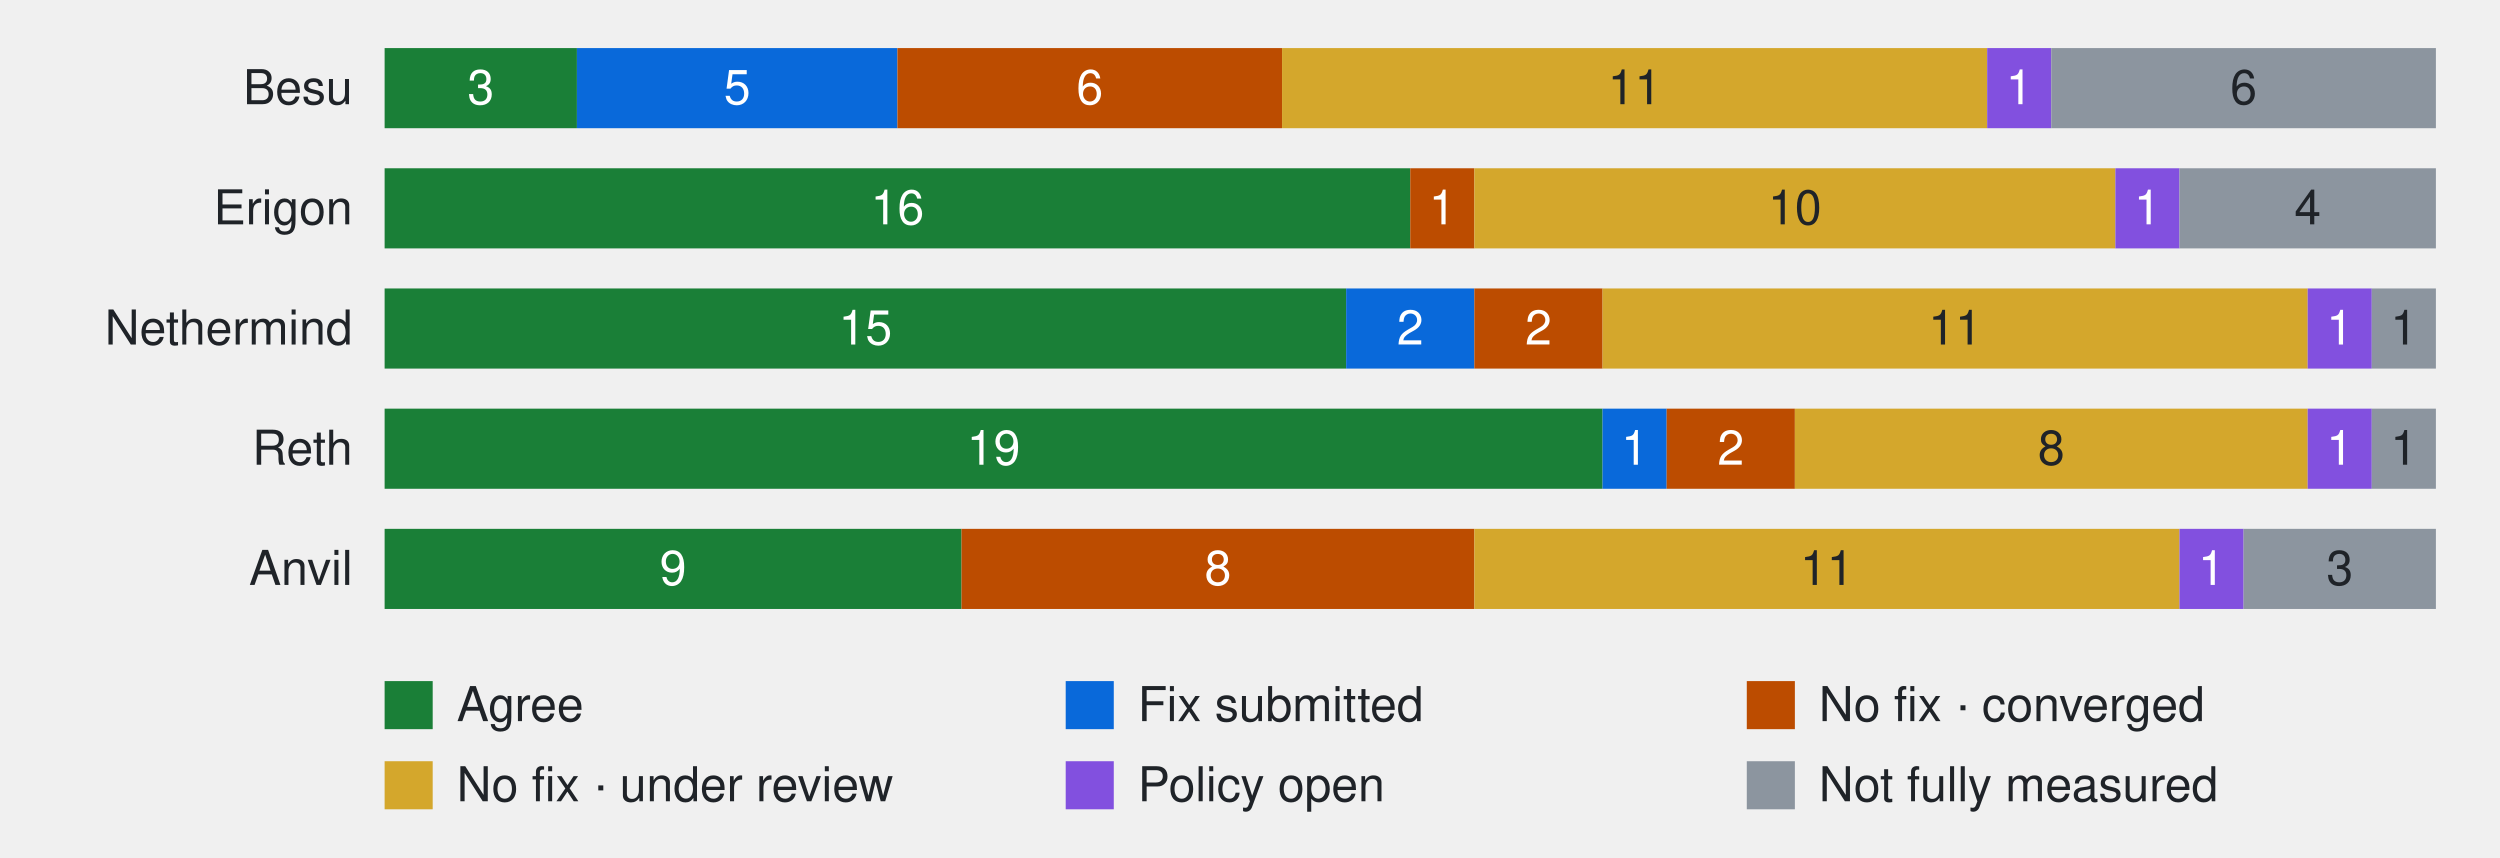
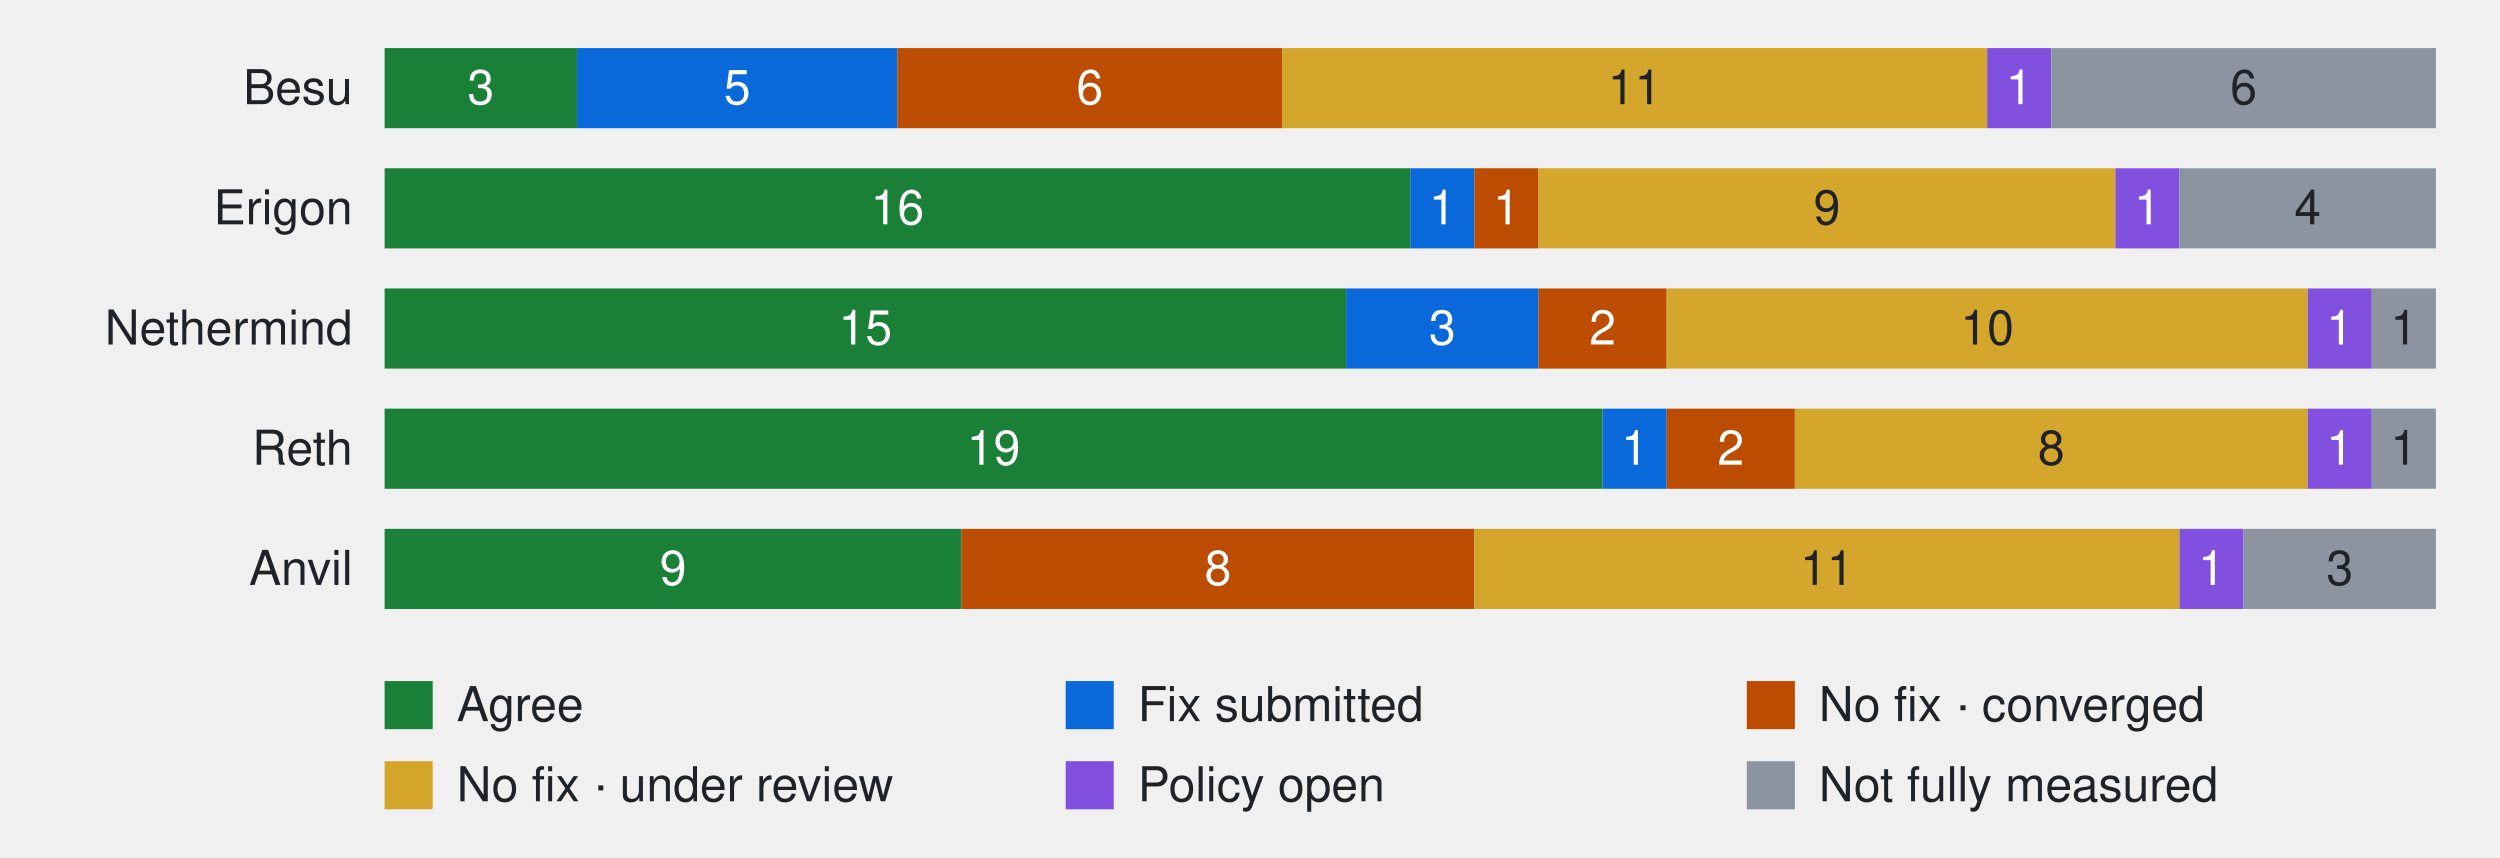
<svg xmlns="http://www.w3.org/2000/svg" width="624" height="214" viewBox="0 0 624 214" role="img" aria-labelledby="title">
  <style>text{font-family:-apple-system,BlinkMacSystemFont,"Segoe UI",Helvetica,Arial,sans-serif;font-size:12px}.label{fill:#1f2328}@media (prefers-color-scheme:dark){.label{fill:#e6edf3}}</style>
  <text class="label" x="88" y="26" text-anchor="end">Besu</text>
  <rect x="96" y="12" width="48" height="20" fill="#1a7f37" />
  <text x="120" y="26" text-anchor="middle" fill="#ffffff">3</text>
  <rect x="144" y="12" width="80" height="20" fill="#0969da" />
  <text x="184" y="26" text-anchor="middle" fill="#ffffff">5</text>
  <rect x="224" y="12" width="96" height="20" fill="#bc4c00" />
  <text x="272" y="26" text-anchor="middle" fill="#ffffff">6</text>
  <rect x="320" y="12" width="176" height="20" fill="#d4a72c" />
  <text x="408" y="26" text-anchor="middle" fill="#1f2328">11</text>
  <rect x="496" y="12" width="16" height="20" fill="#8250df" />
  <text x="504" y="26" text-anchor="middle" fill="#ffffff">1</text>
  <rect x="512" y="12" width="96" height="20" fill="#8c959f" />
  <text x="560" y="26" text-anchor="middle" fill="#1f2328">6</text>
  <text class="label" x="88" y="56" text-anchor="end">Erigon</text>
  <rect x="96" y="42" width="256" height="20" fill="#1a7f37" />
  <text x="224" y="56" text-anchor="middle" fill="#ffffff">16</text>
-   <rect x="352" y="42" width="16" height="20" fill="#bc4c00" />
+   <rect x="352" y="42" width="16" height="20" fill="#0969da" />
  <text x="360" y="56" text-anchor="middle" fill="#ffffff">1</text>
-   <rect x="368" y="42" width="160" height="20" fill="#d4a72c" />
-   <text x="448" y="56" text-anchor="middle" fill="#1f2328">10</text>
+   <rect x="368" y="42" width="16" height="20" fill="#bc4c00" />
+   <text x="376" y="56" text-anchor="middle" fill="#ffffff">1</text>
+   <rect x="384" y="42" width="144" height="20" fill="#d4a72c" />
+   <text x="456" y="56" text-anchor="middle" fill="#1f2328">9</text>
  <rect x="528" y="42" width="16" height="20" fill="#8250df" />
  <text x="536" y="56" text-anchor="middle" fill="#ffffff">1</text>
  <rect x="544" y="42" width="64" height="20" fill="#8c959f" />
  <text x="576" y="56" text-anchor="middle" fill="#1f2328">4</text>
  <text class="label" x="88" y="86" text-anchor="end">Nethermind</text>
  <rect x="96" y="72" width="240" height="20" fill="#1a7f37" />
  <text x="216" y="86" text-anchor="middle" fill="#ffffff">15</text>
-   <rect x="336" y="72" width="32" height="20" fill="#0969da" />
-   <text x="352" y="86" text-anchor="middle" fill="#ffffff">2</text>
-   <rect x="368" y="72" width="32" height="20" fill="#bc4c00" />
-   <text x="384" y="86" text-anchor="middle" fill="#ffffff">2</text>
-   <rect x="400" y="72" width="176" height="20" fill="#d4a72c" />
-   <text x="488" y="86" text-anchor="middle" fill="#1f2328">11</text>
+   <rect x="336" y="72" width="48" height="20" fill="#0969da" />
+   <text x="360" y="86" text-anchor="middle" fill="#ffffff">3</text>
+   <rect x="384" y="72" width="32" height="20" fill="#bc4c00" />
+   <text x="400" y="86" text-anchor="middle" fill="#ffffff">2</text>
+   <rect x="416" y="72" width="160" height="20" fill="#d4a72c" />
+   <text x="496" y="86" text-anchor="middle" fill="#1f2328">10</text>
  <rect x="576" y="72" width="16" height="20" fill="#8250df" />
  <text x="584" y="86" text-anchor="middle" fill="#ffffff">1</text>
  <rect x="592" y="72" width="16" height="20" fill="#8c959f" />
  <text x="600" y="86" text-anchor="middle" fill="#1f2328">1</text>
  <text class="label" x="88" y="116" text-anchor="end">Reth</text>
  <rect x="96" y="102" width="304" height="20" fill="#1a7f37" />
  <text x="248" y="116" text-anchor="middle" fill="#ffffff">19</text>
  <rect x="400" y="102" width="16" height="20" fill="#0969da" />
  <text x="408" y="116" text-anchor="middle" fill="#ffffff">1</text>
  <rect x="416" y="102" width="32" height="20" fill="#bc4c00" />
  <text x="432" y="116" text-anchor="middle" fill="#ffffff">2</text>
  <rect x="448" y="102" width="128" height="20" fill="#d4a72c" />
  <text x="512" y="116" text-anchor="middle" fill="#1f2328">8</text>
  <rect x="576" y="102" width="16" height="20" fill="#8250df" />
  <text x="584" y="116" text-anchor="middle" fill="#ffffff">1</text>
  <rect x="592" y="102" width="16" height="20" fill="#8c959f" />
  <text x="600" y="116" text-anchor="middle" fill="#1f2328">1</text>
  <text class="label" x="88" y="146" text-anchor="end">Anvil</text>
  <rect x="96" y="132" width="144" height="20" fill="#1a7f37" />
  <text x="168" y="146" text-anchor="middle" fill="#ffffff">9</text>
  <rect x="240" y="132" width="128" height="20" fill="#bc4c00" />
  <text x="304" y="146" text-anchor="middle" fill="#ffffff">8</text>
  <rect x="368" y="132" width="176" height="20" fill="#d4a72c" />
  <text x="456" y="146" text-anchor="middle" fill="#1f2328">11</text>
  <rect x="544" y="132" width="16" height="20" fill="#8250df" />
  <text x="552" y="146" text-anchor="middle" fill="#ffffff">1</text>
  <rect x="560" y="132" width="48" height="20" fill="#8c959f" />
  <text x="584" y="146" text-anchor="middle" fill="#1f2328">3</text>
  <rect x="96" y="170" width="12" height="12" fill="#1a7f37" />
  <text class="label" x="114" y="180">Agree</text>
  <rect x="266" y="170" width="12" height="12" fill="#0969da" />
  <text class="label" x="284" y="180">Fix submitted</text>
  <rect x="436" y="170" width="12" height="12" fill="#bc4c00" />
  <text class="label" x="454" y="180">No fix · converged</text>
  <rect x="96" y="190" width="12" height="12" fill="#d4a72c" />
  <text class="label" x="114" y="200">No fix · under review</text>
  <rect x="266" y="190" width="12" height="12" fill="#8250df" />
  <text class="label" x="284" y="200">Policy open</text>
  <rect x="436" y="190" width="12" height="12" fill="#8c959f" />
  <text class="label" x="454" y="200">Not fully measured</text>
</svg>
